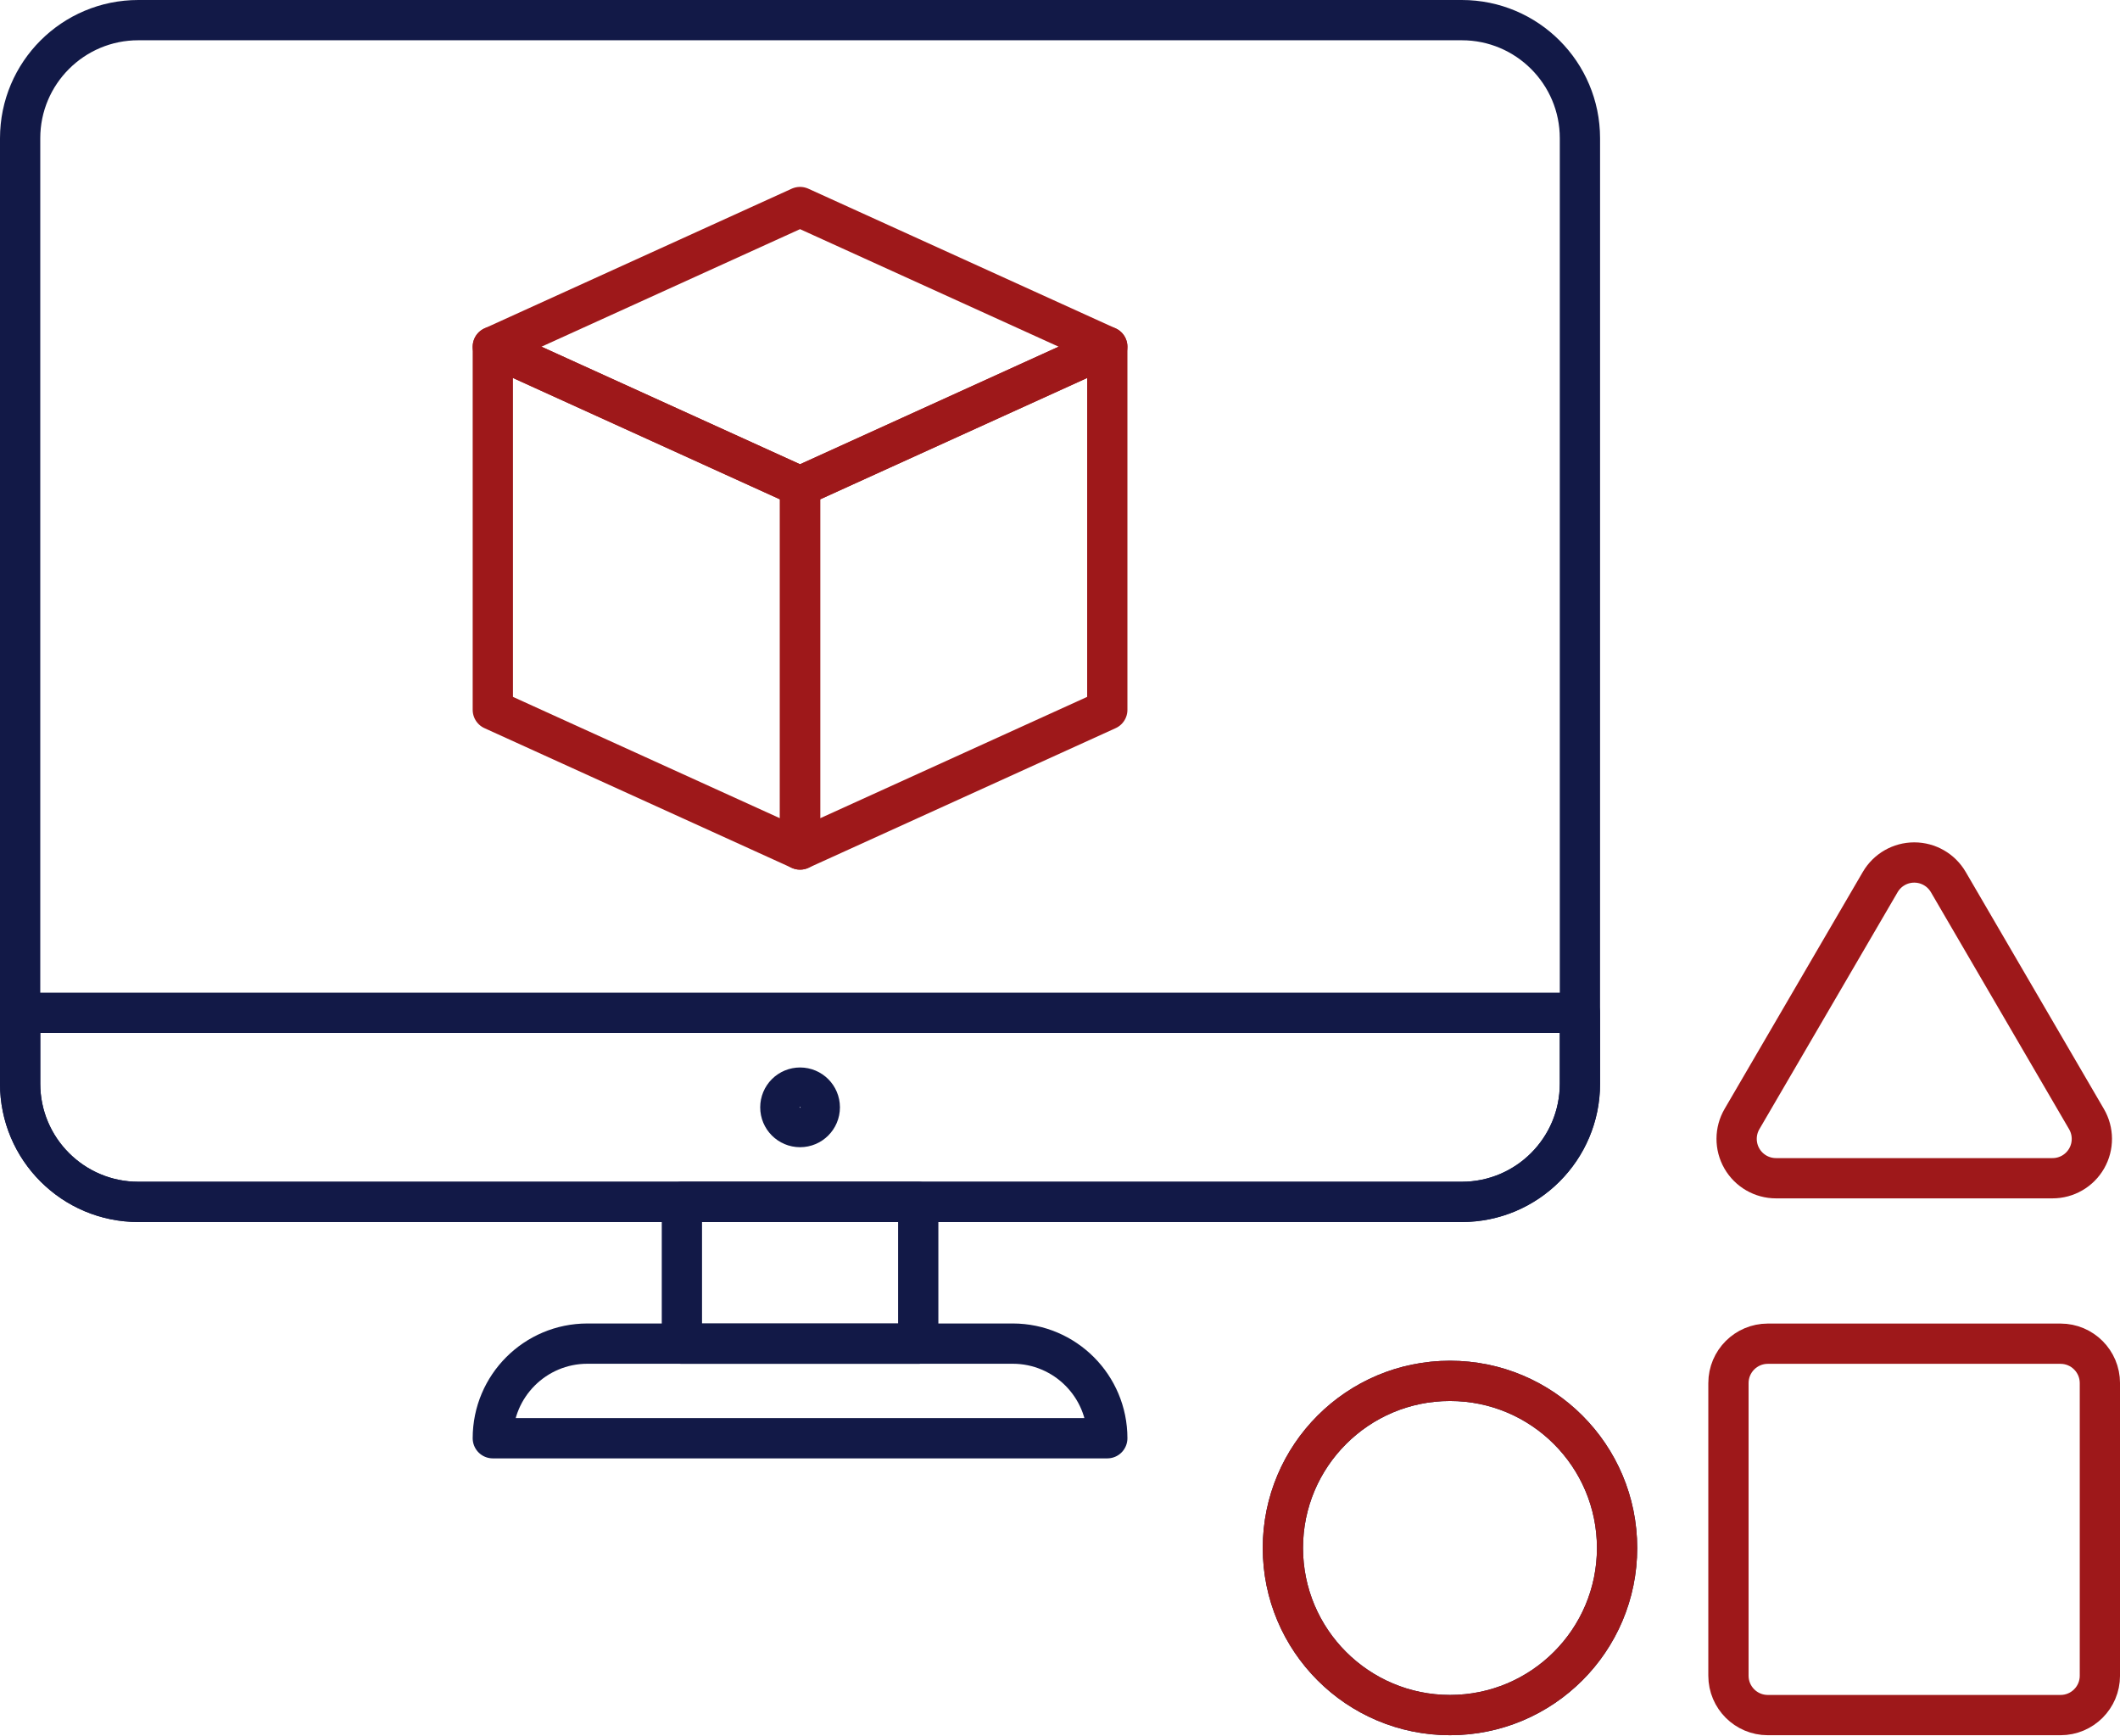
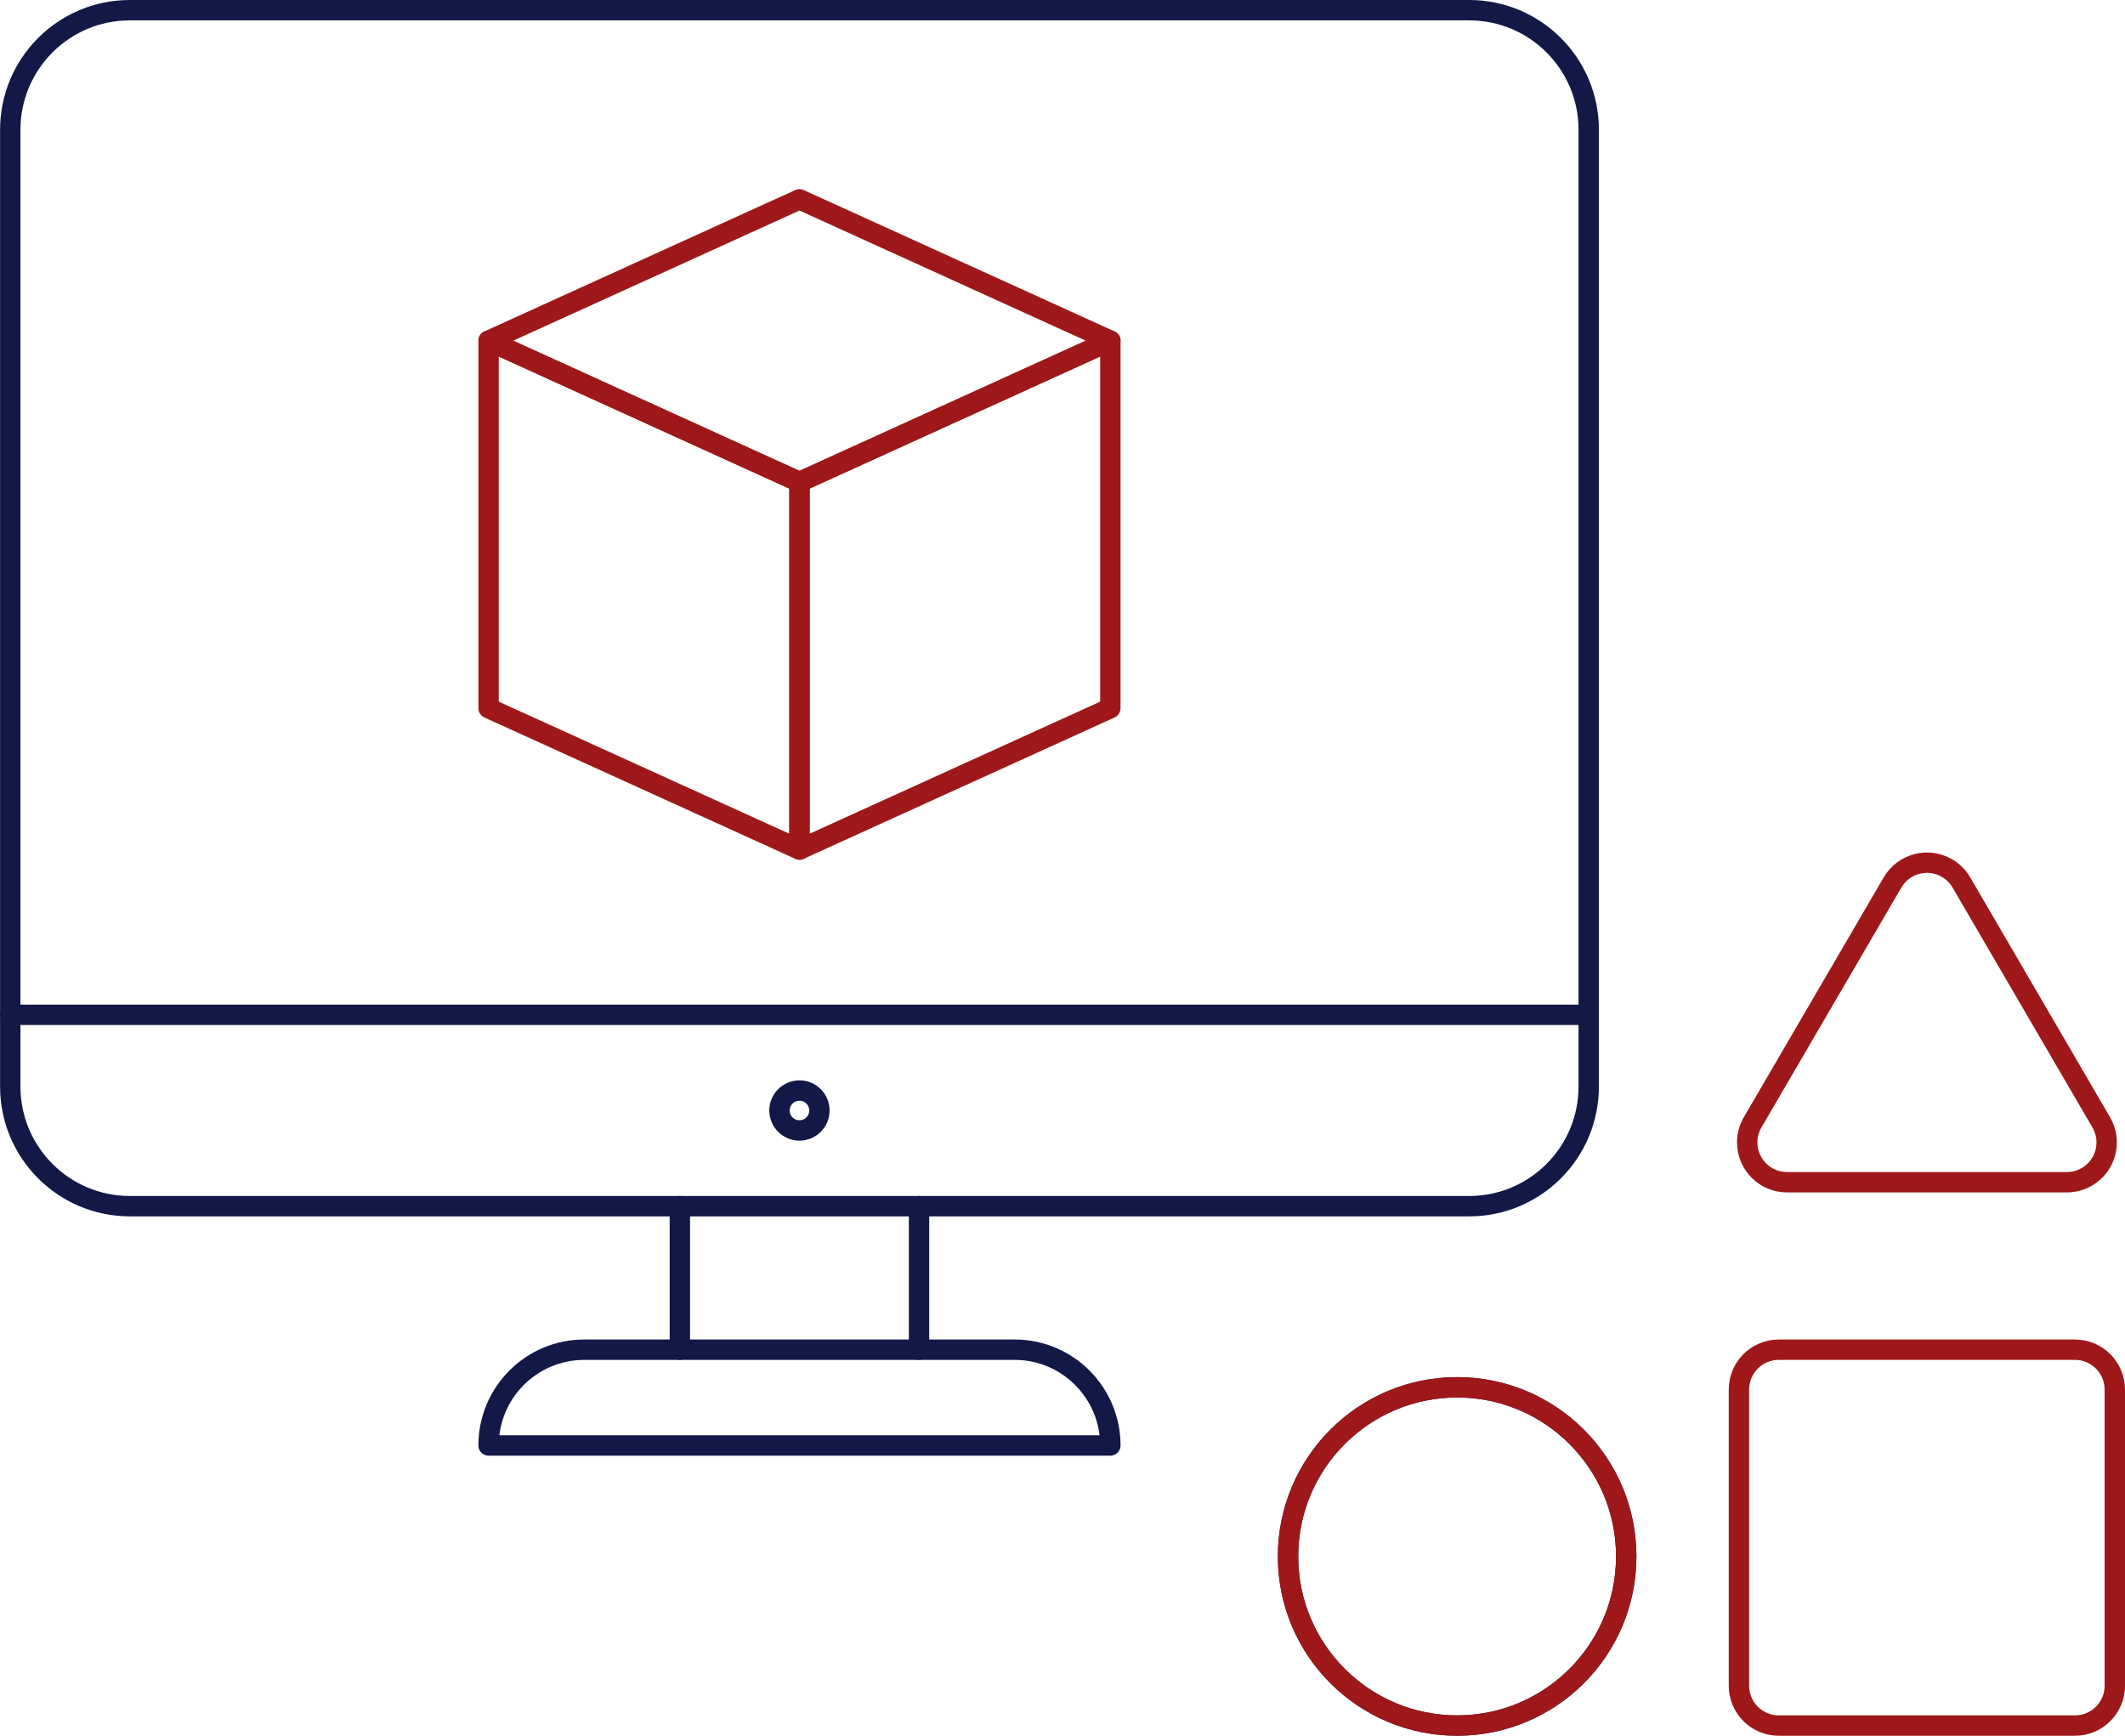
- <svg xmlns="http://www.w3.org/2000/svg" width="105.304" height="86.184" viewBox="0 0 105.304 86.184">
-   <g id="Group_3098" data-name="Group 3098" transform="translate(-58.735 -565.233)">
-     <rect id="Rectangle_115" data-name="Rectangle 115" width="11.739" height="7.043" transform="translate(92.606 624.928)" stroke-width="2" stroke="#121947" stroke-linecap="round" stroke-linejoin="round" fill="none" />
-     <path id="Path_2458" data-name="Path 2458" d="M101.522,602.469H71a4.7,4.7,0,0,1,4.7-4.7h21.13A4.7,4.7,0,0,1,101.522,602.469Z" transform="translate(12.214 34.198)" fill="none" stroke="#121947" stroke-linecap="round" stroke-linejoin="round" stroke-width="2" />
-     <path id="Path_2459" data-name="Path 2459" d="M137.213,619.057a5.87,5.87,0,0,1-5.869,5.871H65.606a5.871,5.871,0,0,1-5.871-5.871V572.1a5.869,5.869,0,0,1,5.871-5.867h65.738a5.868,5.868,0,0,1,5.869,5.867Z" transform="translate(0 0)" fill="none" stroke="#121947" stroke-linecap="round" stroke-linejoin="round" stroke-width="2" />
-     <path id="Path_2460" data-name="Path 2460" d="M131.344,599.28a5.87,5.87,0,0,0,5.869-5.871v-3.52H59.735v3.52a5.871,5.871,0,0,0,5.871,5.871Z" transform="translate(0 25.648)" fill="none" stroke="#121947" stroke-linecap="round" stroke-linejoin="round" stroke-width="2" />
-     <path id="Path_2461" data-name="Path 2461" d="M71,577.624,86.26,584.56l15.261-6.937L86.26,570.687Z" transform="translate(12.214 4.829)" fill="none" stroke="#9e181a" stroke-linecap="round" stroke-linejoin="round" stroke-width="2" />
-     <path id="Path_2462" data-name="Path 2462" d="M78.322,580.952v18.036l15.261-6.937V574.015Z" transform="translate(20.153 8.438)" fill="none" stroke="#9e181a" stroke-linecap="round" stroke-linejoin="round" stroke-width="2" />
-     <path id="Path_2463" data-name="Path 2463" d="M71,574.015v18.036l15.261,6.937V580.952Z" transform="translate(12.214 8.438)" fill="none" stroke="#9e181a" stroke-linecap="round" stroke-linejoin="round" stroke-width="2" />
-     <path id="Path_2464" data-name="Path 2464" d="M118.895,614.264a1.955,1.955,0,0,1-1.955,1.955H102.4a1.955,1.955,0,0,1-1.955-1.955V599.73a1.957,1.957,0,0,1,1.955-1.957H116.94a1.957,1.957,0,0,1,1.955,1.957Z" transform="translate(44.145 34.198)" fill="none" stroke="#9e181a" stroke-linecap="round" stroke-linejoin="round" stroke-width="2" />
-     <path id="Path_2465" data-name="Path 2465" d="M106.429,606.959a8.3,8.3,0,1,1-8.3-8.3A8.3,8.3,0,0,1,106.429,606.959Z" transform="translate(32.629 35.158)" fill="none" stroke="#121947" stroke-linecap="round" stroke-linejoin="round" stroke-width="2" />
-     <path id="Path_2466" data-name="Path 2466" d="M106.429,606.959a8.3,8.3,0,1,1-8.3-8.3A8.3,8.3,0,0,1,106.429,606.959Z" transform="translate(32.629 35.158)" fill="none" stroke="#9e181a" stroke-linecap="round" stroke-linejoin="round" stroke-width="2" />
-     <path id="Path_2467" data-name="Path 2467" d="M102.6,601.988a1.955,1.955,0,0,1-1.69-2.941l6.866-11.77a1.957,1.957,0,0,1,3.381,0l6.863,11.77a1.953,1.953,0,0,1-1.688,2.941Z" transform="translate(44.353 21.765)" fill="none" stroke="#9e181a" stroke-linecap="round" stroke-linejoin="round" stroke-width="2" />
-     <path id="Path_2468" data-name="Path 2468" d="M78.832,591.671a.98.98,0,1,1-.98.979A.979.979,0,0,1,78.832,591.671Z" transform="translate(19.644 27.581)" fill="none" stroke="#121947" stroke-linecap="round" stroke-linejoin="round" stroke-width="2" />
+ <svg xmlns="http://www.w3.org/2000/svg" width="104.305" height="85.184" viewBox="0 0 104.305 85.184">
+   <g id="Group_3098" data-name="Group 3098" transform="translate(5618.382 -7720.162)">
+     <path id="Path_2459" data-name="Path 2459" d="M-5540.4,7773.486a5.87,5.87,0,0,1-5.869,5.871h-65.738a5.871,5.871,0,0,1-5.871-5.871v-46.957a5.869,5.869,0,0,1,5.871-5.867h65.738a5.868,5.868,0,0,1,5.869,5.867h0Z" fill="none" stroke="#121947" stroke-linecap="round" stroke-linejoin="round" stroke-width="1" />
+     <path id="Path_2458" data-name="Path 2458" d="M-5563.881,7791.1H-5594.4a4.7,4.7,0,0,1,4.7-4.7h21.13A4.7,4.7,0,0,1-5563.881,7791.1Z" fill="none" stroke="#121947" stroke-linecap="round" stroke-linejoin="round" stroke-width="1" />
+     <line id="Rectangle_115" data-name="Rectangle 115" y1="7.043" transform="translate(-5585.011 7779.357)" fill="none" stroke="#121947" stroke-linecap="round" stroke-linejoin="round" stroke-width="1" />
+     <line id="Rectangle_115-2" data-name="Rectangle 115" y2="7.043" transform="translate(-5573.272 7779.357)" fill="none" stroke="#121947" stroke-linecap="round" stroke-linejoin="round" stroke-width="1" />
+     <path id="Path_2460" data-name="Path 2460" d="M-5540.4,7769.966h-77.478" fill="none" stroke="#121947" stroke-linecap="round" stroke-linejoin="round" stroke-width="1" />
+     <path id="Path_2461" data-name="Path 2461" d="M-5594.4,7736.882l15.26,6.936,15.261-6.937-15.261-6.936Z" fill="none" stroke="#9e181a" stroke-linecap="round" stroke-linejoin="round" stroke-width="1" />
+     <path id="Path_2462" data-name="Path 2462" d="M-5579.142,7743.819v18.036l15.261-6.937v-18.036Z" fill="none" stroke="#9e181a" stroke-linecap="round" stroke-linejoin="round" stroke-width="1" />
+     <path id="Path_2463" data-name="Path 2463" d="M-5594.4,7736.882v18.036l15.261,6.937v-18.036Z" fill="none" stroke="#9e181a" stroke-linecap="round" stroke-linejoin="round" stroke-width="1" />
+     <path id="Path_2464" data-name="Path 2464" d="M-5514.577,7802.891a1.955,1.955,0,0,1-1.955,1.955h-14.54a1.955,1.955,0,0,1-1.955-1.955h0v-14.534a1.957,1.957,0,0,1,1.955-1.957h14.54a1.957,1.957,0,0,1,1.955,1.957Z" fill="none" stroke="#9e181a" stroke-linecap="round" stroke-linejoin="round" stroke-width="1" />
+     <path id="Path_2465" data-name="Path 2465" d="M-5538.559,7796.546a8.3,8.3,0,0,1-8.3,8.3,8.3,8.3,0,0,1-8.3-8.3,8.3,8.3,0,0,1,8.3-8.3h0A8.3,8.3,0,0,1-5538.559,7796.546Z" fill="none" stroke="#121947" stroke-linecap="round" stroke-linejoin="round" stroke-width="1" />
+     <path id="Path_2466" data-name="Path 2466" d="M-5538.559,7796.546a8.3,8.3,0,0,1-8.3,8.3,8.3,8.3,0,0,1-8.3-8.3,8.3,8.3,0,0,1,8.3-8.3h0A8.3,8.3,0,0,1-5538.559,7796.546Z" fill="none" stroke="#9e181a" stroke-linecap="round" stroke-linejoin="round" stroke-width="1" />
+     <path id="Path_2467" data-name="Path 2467" d="M-5530.664,7778.182a1.955,1.955,0,0,1-1.957-1.953,1.961,1.961,0,0,1,.267-.988l6.866-11.77a1.957,1.957,0,0,1,2.676-.705,1.952,1.952,0,0,1,.705.705l6.863,11.77a1.953,1.953,0,0,1-.7,2.673,1.963,1.963,0,0,1-.991.268Z" fill="none" stroke="#9e181a" stroke-linecap="round" stroke-linejoin="round" stroke-width="1" />
+     <path id="Path_2468" data-name="Path 2468" d="M-5579.141,7773.681a.98.98,0,0,1,.98.98.98.98,0,0,1-.98.98.98.98,0,0,1-.98-.98h0a.979.979,0,0,1,.979-.979Z" fill="none" stroke="#121947" stroke-linecap="round" stroke-linejoin="round" stroke-width="1" />
  </g>
</svg>
